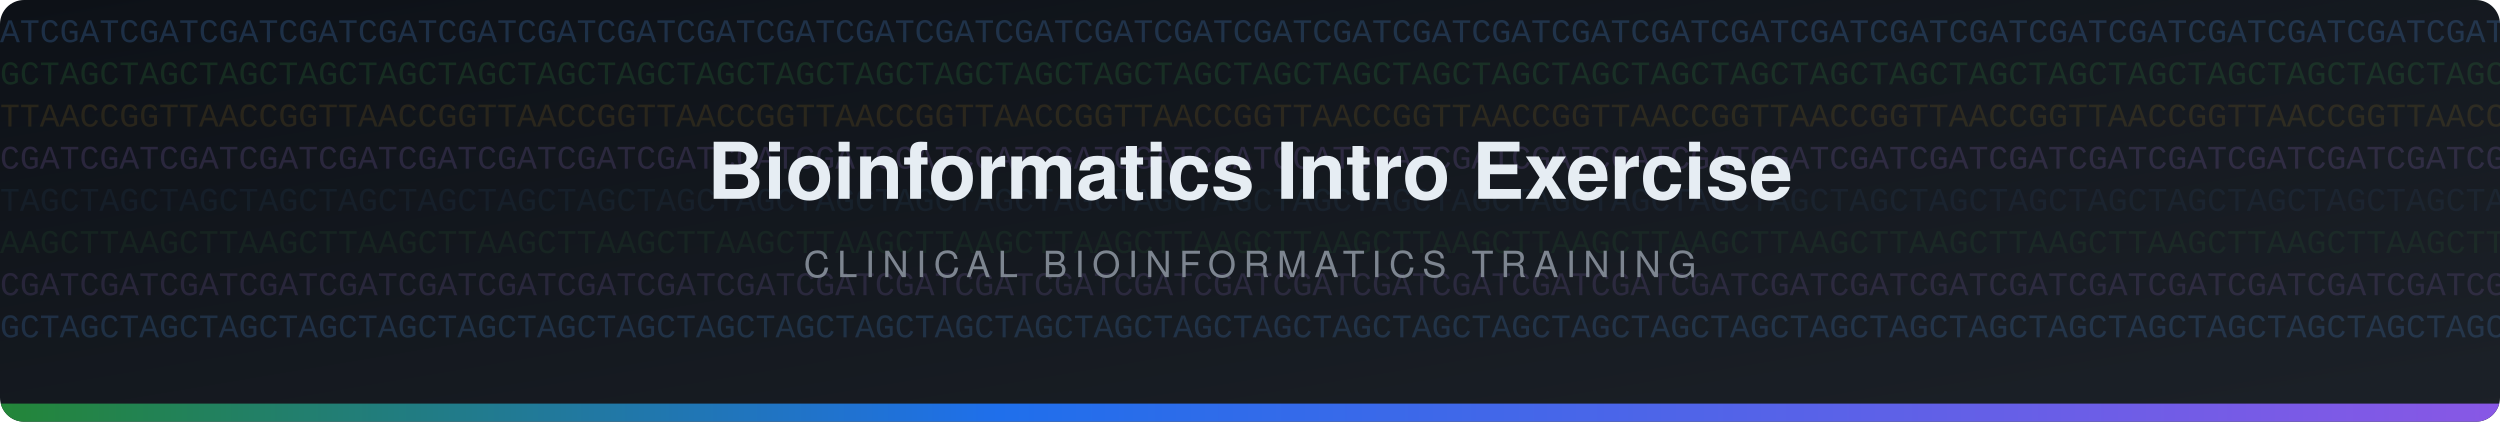
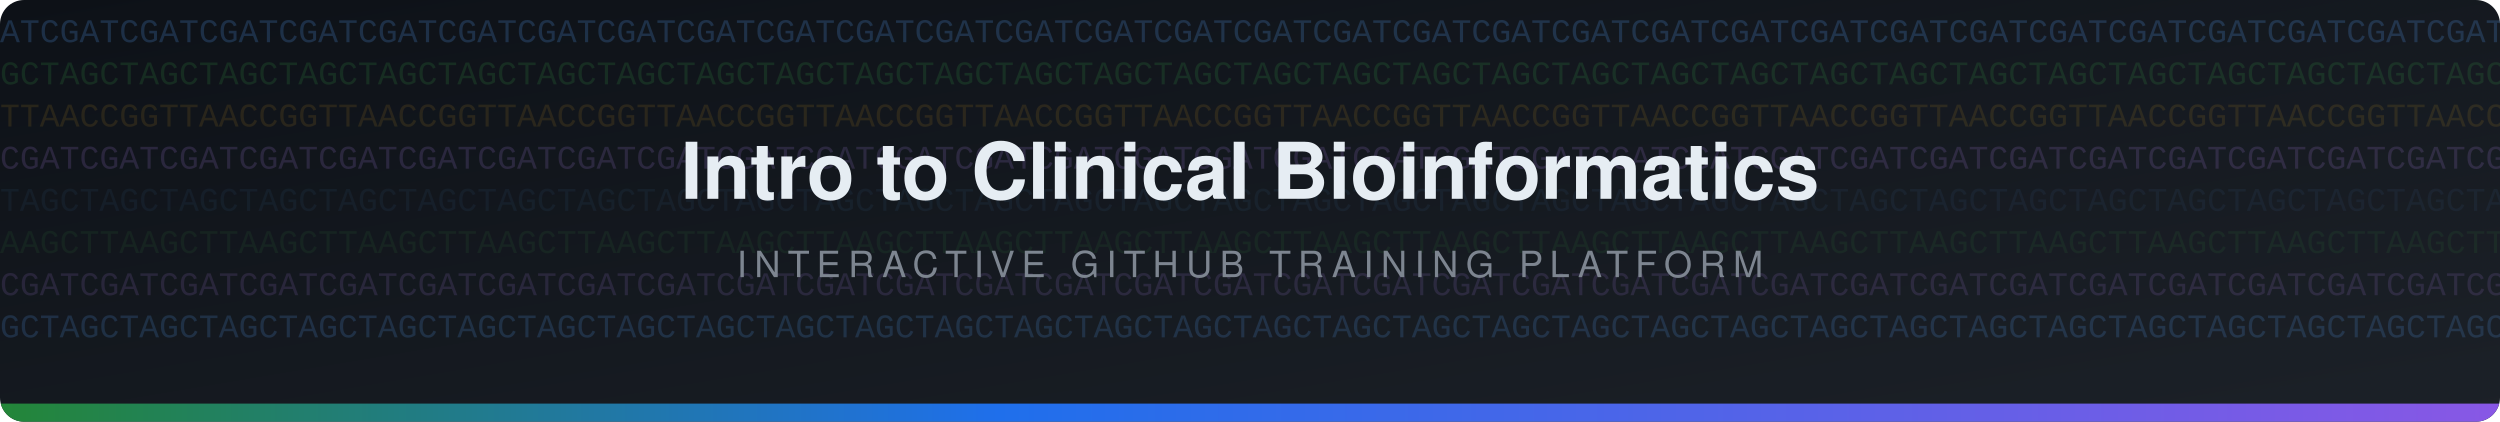
<svg xmlns="http://www.w3.org/2000/svg" viewBox="0 0 830 140" width="830" height="140">
  <defs>
    <style>
      .r1 { animation: scroll 22s  0s   linear infinite }
      .r2 { animation: scroll 17s -6s   linear infinite }
      .r3 { animation: scroll 29s -14s  linear infinite }
      .r4 { animation: scroll 15s -4s   linear infinite }
      .r5 { animation: scroll 36s -20s  linear infinite }
      .r6 { animation: scroll 20s -10s  linear infinite }
      .r7 { animation: scroll 25s -7s   linear infinite }
      .r8 { animation: scroll 18s -15s  linear infinite }
      @keyframes scroll {
        from { transform: translateX(0); }
        to   { transform: translateX(-1200px); }
      }
      .t1 { animation: rise 1s 0.3s ease-out both }
      .t2 { animation: rise 1s 0.7s ease-out both }
      @keyframes rise {
        from { opacity: 0; transform: translateY(6px); }
        to   { opacity: 1; transform: translateY(0);   }
      }
    </style>
    <linearGradient id="bg" x1="0" y1="0" x2="1" y2="1" gradientUnits="objectBoundingBox">
      <stop offset="0%" stop-color="#0d1117" />
      <stop offset="100%" stop-color="#1c2128" />
    </linearGradient>
    <linearGradient id="ac" x1="0" y1="0" x2="1" y2="0" gradientUnits="objectBoundingBox">
      <stop offset="0%" stop-color="#238636" />
      <stop offset="40%" stop-color="#1f6feb" />
      <stop offset="100%" stop-color="#8957e5" />
    </linearGradient>
    <clipPath id="outer">
      <rect width="830" height="140" rx="8" />
    </clipPath>
  </defs>
  <g clip-path="url(#outer)">
    <rect width="830" height="140" fill="url(#bg)" />
    <g font-family="'Courier New',Courier,monospace" font-size="11">
      <g class="r1" opacity=".20" fill="#58a6ff">
        <text y="14">ATCGATCGATCGATCGATCGATCGATCGATCGATCGATCGATCGATCGATCGATCGATCGATCGATCGATCGATCGATCGATCGATCGATCGATCGATCGATCGATCGATCGATCGATCGATCGATCGATCGATCGATCGATCGATCGATCGATCGATCGATCGATCGATCGATCGATCGATCGATCGATCGATCGATCG</text>
        <text x="1200" y="14">ATCGATCGATCGATCGATCGATCGATCGATCGATCGATCGATCGATCGATCGATCGATCGATCGATCGATCGATCGATCGATCGATCGATCGATCGATCGATCGATCGATCGATCGATCGATCGATCGATCGATCGATCGATCGATCGATCGATCGATCGATCGATCGATCGATCGATCGATCGATCGATCGATCGATCG</text>
      </g>
      <g class="r2" opacity=".15" fill="#3fb950">
        <text y="28">GCTAGCTAGCTAGCTAGCTAGCTAGCTAGCTAGCTAGCTAGCTAGCTAGCTAGCTAGCTAGCTAGCTAGCTAGCTAGCTAGCTAGCTAGCTAGCTAGCTAGCTAGCTAGCTAGCTAGCTAGCTAGCTAGCTAGCTAGCTAGCTAGCTAGCTAGCTAGCTAGCTAGCTAGCTAGCTAGCTAGCTAGCTAGCTAGCTAGCTA</text>
        <text x="1200" y="28">GCTAGCTAGCTAGCTAGCTAGCTAGCTAGCTAGCTAGCTAGCTAGCTAGCTAGCTAGCTAGCTAGCTAGCTAGCTAGCTAGCTAGCTAGCTAGCTAGCTAGCTAGCTAGCTAGCTAGCTAGCTAGCTAGCTAGCTAGCTAGCTAGCTAGCTAGCTAGCTAGCTAGCTAGCTAGCTAGCTAGCTAGCTAGCTAGCTAGCTA</text>
      </g>
      <g class="r3" opacity=".13" fill="#d29922">
        <text y="42">TTAACCGGTTAACCGGTTAACCGGTTAACCGGTTAACCGGTTAACCGGTTAACCGGTTAACCGGTTAACCGGTTAACCGGTTAACCGGTTAACCGGTTAACCGGTTAACCGGTTAACCGGTTAACCGGTTAACCGGTTAACCGGTTAACCGGTTAACCGGTTAACCGGTTAACCGGTTAACCGGTTAACCGGTTAACCGG</text>
        <text x="1200" y="42">TTAACCGGTTAACCGGTTAACCGGTTAACCGGTTAACCGGTTAACCGGTTAACCGGTTAACCGGTTAACCGGTTAACCGGTTAACCGGTTAACCGGTTAACCGGTTAACCGGTTAACCGGTTAACCGGTTAACCGGTTAACCGGTTAACCGGTTAACCGGTTAACCGGTTAACCGGTTAACCGGTTAACCGGTTAACCGG</text>
      </g>
      <g class="r4" opacity=".15" fill="#bc8cff">
        <text y="56">CGATCGATCGATCGATCGATCGATCGATCGATCGATCGATCGATCGATCGATCGATCGATCGATCGATCGATCGATCGATCGATCGATCGATCGATCGATCGATCGATCGATCGATCGATCGATCGATCGATCGATCGATCGATCGATCGATCGATCGATCGATCGATCGATCGATCGATCGATCGATCGATCGATCGAT</text>
        <text x="1200" y="56">CGATCGATCGATCGATCGATCGATCGATCGATCGATCGATCGATCGATCGATCGATCGATCGATCGATCGATCGATCGATCGATCGATCGATCGATCGATCGATCGATCGATCGATCGATCGATCGATCGATCGATCGATCGATCGATCGATCGATCGATCGATCGATCGATCGATCGATCGATCGATCGATCGATCGAT</text>
      </g>
      <g class="r5" opacity=".06" fill="#58a6ff">
        <text y="70">TAGCTAGCTAGCTAGCTAGCTAGCTAGCTAGCTAGCTAGCTAGCTAGCTAGCTAGCTAGCTAGCTAGCTAGCTAGCTAGCTAGCTAGCTAGCTAGCTAGCTAGCTAGCTAGCTAGCTAGCTAGCTAGCTAGCTAGCTAGCTAGCTAGCTAGCTAGCTAGCTAGCTAGCTAGCTAGCTAGCTAGCTAGCTAGCTAGCTAGC</text>
        <text x="1200" y="70">TAGCTAGCTAGCTAGCTAGCTAGCTAGCTAGCTAGCTAGCTAGCTAGCTAGCTAGCTAGCTAGCTAGCTAGCTAGCTAGCTAGCTAGCTAGCTAGCTAGCTAGCTAGCTAGCTAGCTAGCTAGCTAGCTAGCTAGCTAGCTAGCTAGCTAGCTAGCTAGCTAGCTAGCTAGCTAGCTAGCTAGCTAGCTAGCTAGCTAGC</text>
      </g>
      <g class="r6" opacity=".08" fill="#3fb950">
        <text y="84">AAGCTTAAGCTTAAGCTTAAGCTTAAGCTTAAGCTTAAGCTTAAGCTTAAGCTTAAGCTTAAGCTTAAGCTTAAGCTTAAGCTTAAGCTTAAGCTTAAGCTTAAGCTTAAGCTTAAGCTTAAGCTTAAGCTTAAGCTTAAGCTTAAGCTTAAGCTTAAGCTTAAGCTTAAGCTTAAGCTTAAGCTTAAGCTTAAGCTTAA</text>
        <text x="1200" y="84">AAGCTTAAGCTTAAGCTTAAGCTTAAGCTTAAGCTTAAGCTTAAGCTTAAGCTTAAGCTTAAGCTTAAGCTTAAGCTTAAGCTTAAGCTTAAGCTTAAGCTTAAGCTTAAGCTTAAGCTTAAGCTTAAGCTTAAGCTTAAGCTTAAGCTTAAGCTTAAGCTTAAGCTTAAGCTTAAGCTTAAGCTTAAGCTTAAGCTTAA</text>
      </g>
      <g class="r7" opacity=".13" fill="#bc8cff">
        <text y="98">CGATCGATCGATCGATCGATCGATCGATCGATCGATCGATCGATCGATCGATCGATCGATCGATCGATCGATCGATCGATCGATCGATCGATCGATCGATCGATCGATCGATCGATCGATCGATCGATCGATCGATCGATCGATCGATCGATCGATCGATCGATCGATCGATCGATCGATCGATCGATCGATCGATCGAT</text>
        <text x="1200" y="98">CGATCGATCGATCGATCGATCGATCGATCGATCGATCGATCGATCGATCGATCGATCGATCGATCGATCGATCGATCGATCGATCGATCGATCGATCGATCGATCGATCGATCGATCGATCGATCGATCGATCGATCGATCGATCGATCGATCGATCGATCGATCGATCGATCGATCGATCGATCGATCGATCGATCGAT</text>
      </g>
      <g class="r8" opacity=".17" fill="#58a6ff">
        <text y="112">GCTAGCTAGCTAGCTAGCTAGCTAGCTAGCTAGCTAGCTAGCTAGCTAGCTAGCTAGCTAGCTAGCTAGCTAGCTAGCTAGCTAGCTAGCTAGCTAGCTAGCTAGCTAGCTAGCTAGCTAGCTAGCTAGCTAGCTAGCTAGCTAGCTAGCTAGCTAGCTAGCTAGCTAGCTAGCTAGCTAGCTAGCTAGCTAGCTAGCTA</text>
        <text x="1200" y="112">GCTAGCTAGCTAGCTAGCTAGCTAGCTAGCTAGCTAGCTAGCTAGCTAGCTAGCTAGCTAGCTAGCTAGCTAGCTAGCTAGCTAGCTAGCTAGCTAGCTAGCTAGCTAGCTAGCTAGCTAGCTAGCTAGCTAGCTAGCTAGCTAGCTAGCTAGCTAGCTAGCTAGCTAGCTAGCTAGCTAGCTAGCTAGCTAGCTAGCTA</text>
      </g>
    </g>
    <rect y="134" width="830" height="6" fill="url(#ac)" />
  </g>
  <text class="t1" x="415" y="66" text-anchor="middle" fill="#e6edf3" font-family="system-ui,-apple-system,'Segoe UI',Helvetica,Arial,sans-serif" font-size="26" font-weight="700">
-     Bioinformatics Intro Exercise
+     Intro to Clinical Bioinformatics
  </text>
  <text class="t2" x="415" y="92" text-anchor="middle" fill="#7d8590" font-family="system-ui,-apple-system,'Segoe UI',Helvetica,Arial,sans-serif" font-size="12" letter-spacing="2.5">
-     CLINICAL BIOINFORMATICS TRAINING
+     INTERACTIVE GITHUB TRAINING PLATFORM
  </text>
</svg>
